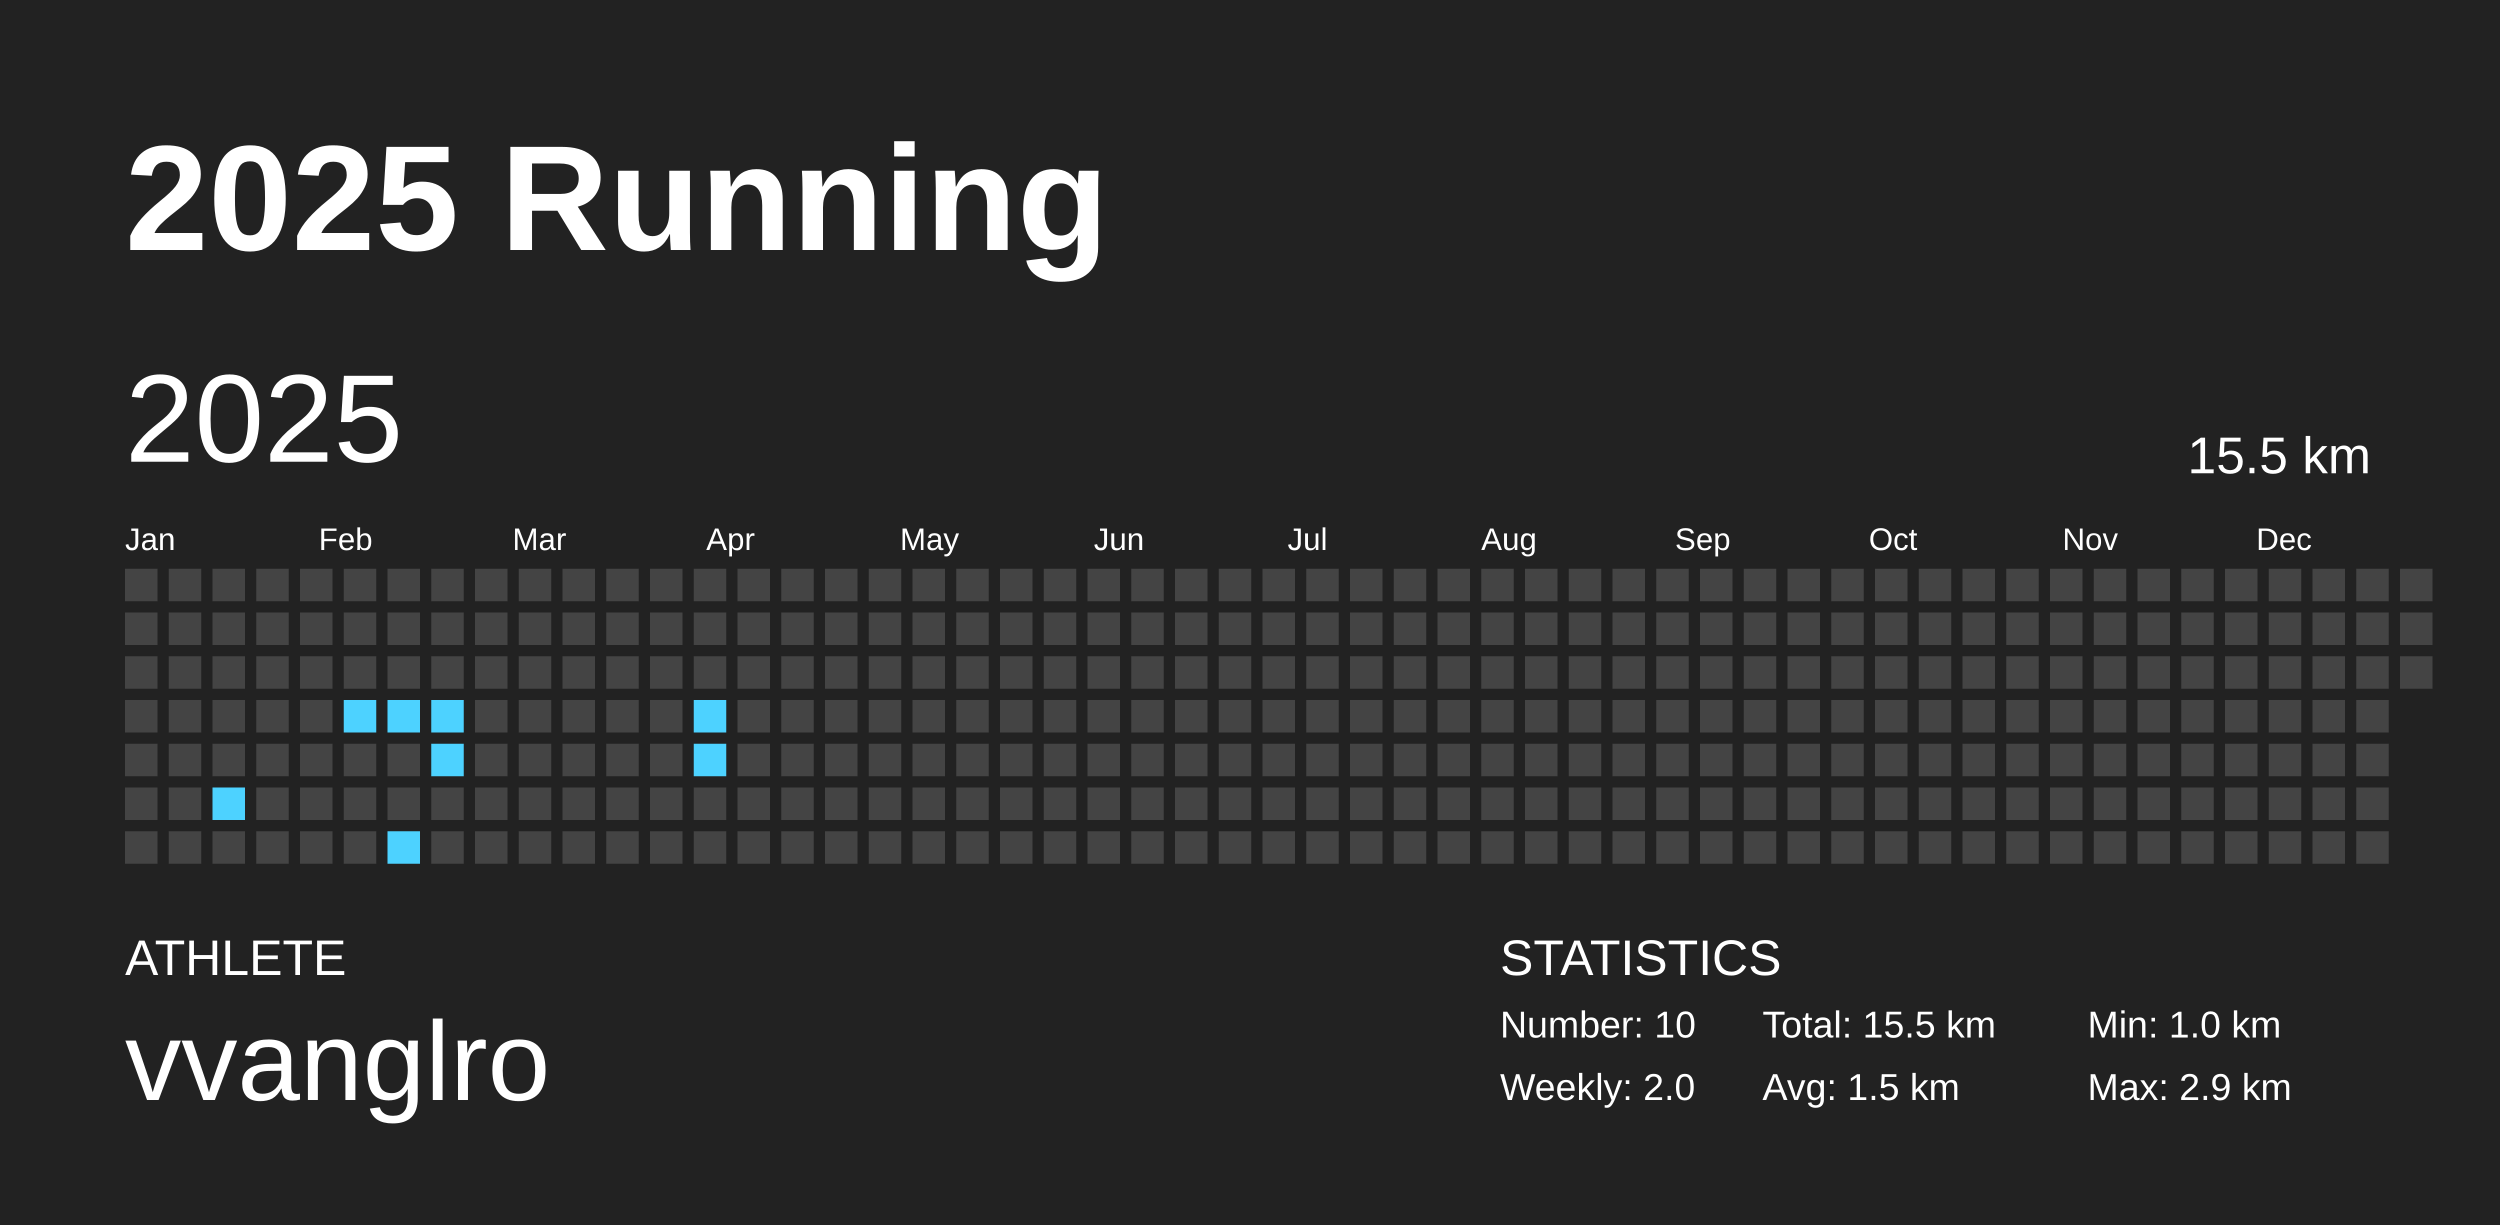
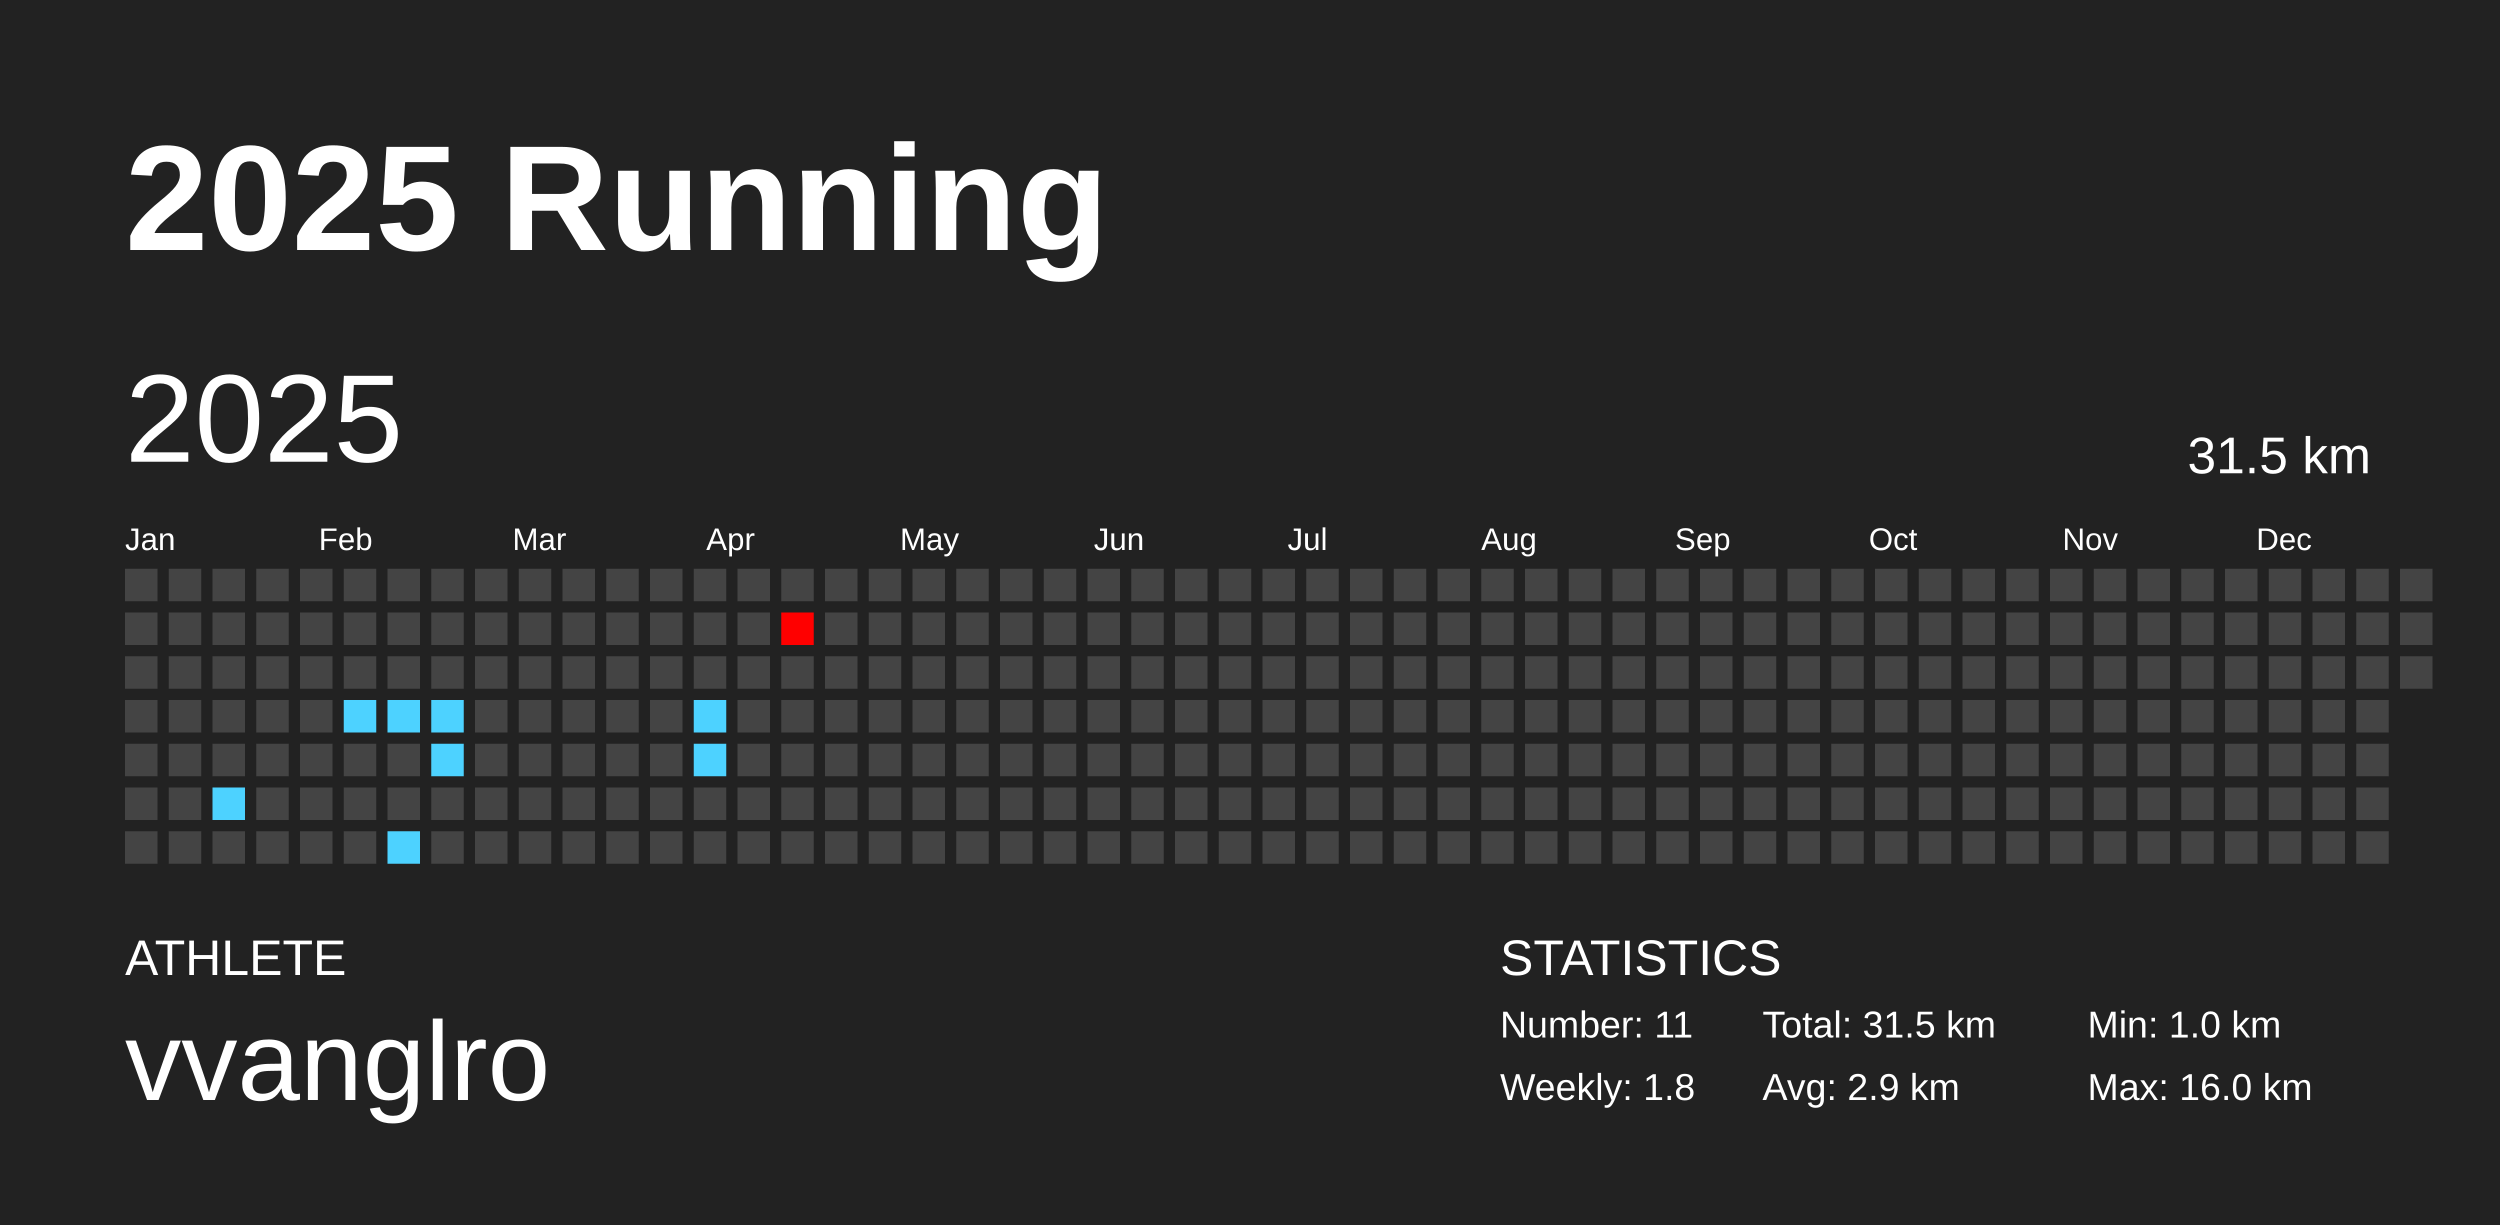
<svg xmlns="http://www.w3.org/2000/svg" baseProfile="full" height="98mm" version="1.1" viewBox="0,0,200,98" width="200mm">
  <defs />
  <rect fill="#222222" height="98" width="200" x="0" y="0" />
  <text fill="#FFFFFF" style="font-size:12px; font-family:Arial; font-weight:bold;" x="10" y="20">2025 Running</text>
  <text fill="#FFFFFF" style="font-size:4px; font-family:Arial" x="10" y="78">ATHLETE</text>
  <text fill="#FFFFFF" style="font-size:9px; font-family:Arial" x="10" y="88">vvanglro</text>
  <text fill="#FFFFFF" style="font-size:4px; font-family:Arial" x="120" y="78">STATISTICS</text>
-   <text fill="#FFFFFF" style="font-size:3px; font-family:Arial" x="120" y="83">Number: 10</text>
-   <text fill="#FFFFFF" style="font-size:3px; font-family:Arial" x="120" y="88">Weekly: 2.0</text>
-   <text fill="#FFFFFF" style="font-size:3px; font-family:Arial" x="141" y="83">Total: 15.5 km</text>
-   <text fill="#FFFFFF" style="font-size:3px; font-family:Arial" x="141" y="88">Avg: 1.5 km</text>
+   <text fill="#FFFFFF" style="font-size:3px; font-family:Arial" x="120" y="83">Number: 11</text>
+   <text fill="#FFFFFF" style="font-size:3px; font-family:Arial" x="120" y="88">Weekly: 1.8</text>
+   <text fill="#FFFFFF" style="font-size:3px; font-family:Arial" x="141" y="83">Total: 31.5 km</text>
+   <text fill="#FFFFFF" style="font-size:3px; font-family:Arial" x="141" y="88">Avg: 2.9 km</text>
  <text fill="#FFFFFF" style="font-size:3px; font-family:Arial" x="167" y="83">Min: 1.0 km</text>
-   <text fill="#FFFFFF" style="font-size:3px; font-family:Arial" x="167" y="88">Max: 2.9 km</text>
+   <text fill="#FFFFFF" style="font-size:3px; font-family:Arial" x="167" y="88">Max: 16.0 km</text>
  <text dominant-baseline="hanging" fill="#FFFFFF" style="font-size:10.0px; font-family:Arial;" x="10" y="30">2025</text>
-   <text dominant-baseline="hanging" fill="#FFFFFF" style="font-size:4.125px; font-family:Arial;" x="175" y="35">15.5 km</text>
+   <text dominant-baseline="hanging" fill="#FFFFFF" style="font-size:4.125px; font-family:Arial;" x="175" y="35">31.5 km</text>
  <text fill="#FFFFFF" style="font-size:2.5px; font-family:Arial" x="10.0" y="44">Jan</text>
  <text fill="#FFFFFF" style="font-size:2.5px; font-family:Arial" x="25.5" y="44">Feb</text>
  <text fill="#FFFFFF" style="font-size:2.5px; font-family:Arial" x="41.0" y="44">Mar</text>
  <text fill="#FFFFFF" style="font-size:2.5px; font-family:Arial" x="56.5" y="44">Apr</text>
  <text fill="#FFFFFF" style="font-size:2.5px; font-family:Arial" x="72.0" y="44">May</text>
  <text fill="#FFFFFF" style="font-size:2.5px; font-family:Arial" x="87.5" y="44">Jun</text>
  <text fill="#FFFFFF" style="font-size:2.5px; font-family:Arial" x="103.0" y="44">Jul</text>
  <text fill="#FFFFFF" style="font-size:2.5px; font-family:Arial" x="118.5" y="44">Aug</text>
  <text fill="#FFFFFF" style="font-size:2.5px; font-family:Arial" x="134.0" y="44">Sep</text>
  <text fill="#FFFFFF" style="font-size:2.5px; font-family:Arial" x="149.5" y="44">Oct</text>
  <text fill="#FFFFFF" style="font-size:2.5px; font-family:Arial" x="165.0" y="44">Nov</text>
  <text fill="#FFFFFF" style="font-size:2.5px; font-family:Arial" x="180.5" y="44">Dec</text>
  <rect fill="#444444" height="2.6" width="2.6" x="10.0" y="45.5" />
  <rect fill="#444444" height="2.6" width="2.6" x="10.0" y="49.0" />
  <rect fill="#444444" height="2.6" width="2.6" x="10.0" y="52.5" />
  <rect fill="#444444" height="2.6" width="2.6" x="10.0" y="56.0" />
  <rect fill="#444444" height="2.6" width="2.6" x="10.0" y="59.5" />
  <rect fill="#444444" height="2.6" width="2.6" x="10.0" y="63.0" />
  <rect fill="#444444" height="2.6" width="2.6" x="10.0" y="66.5" />
  <rect fill="#444444" height="2.6" width="2.6" x="13.5" y="45.5" />
  <rect fill="#444444" height="2.6" width="2.6" x="13.5" y="49.0" />
  <rect fill="#444444" height="2.6" width="2.6" x="13.5" y="52.5" />
  <rect fill="#444444" height="2.6" width="2.6" x="13.5" y="56.0" />
  <rect fill="#444444" height="2.6" width="2.6" x="13.5" y="59.5" />
  <rect fill="#444444" height="2.6" width="2.6" x="13.5" y="63.0" />
  <rect fill="#444444" height="2.6" width="2.6" x="13.5" y="66.5" />
  <rect fill="#444444" height="2.6" width="2.6" x="17.0" y="45.5" />
  <rect fill="#444444" height="2.6" width="2.6" x="17.0" y="49.0" />
  <rect fill="#444444" height="2.6" width="2.6" x="17.0" y="52.5" />
  <rect fill="#444444" height="2.6" width="2.6" x="17.0" y="56.0" />
  <rect fill="#444444" height="2.6" width="2.6" x="17.0" y="59.5" />
  <rect fill="#4dd2ff" height="2.6" width="2.6" x="17.0" y="63.0" />
  <rect fill="#444444" height="2.6" width="2.6" x="17.0" y="66.5" />
  <rect fill="#444444" height="2.6" width="2.6" x="20.5" y="45.5" />
  <rect fill="#444444" height="2.6" width="2.6" x="20.5" y="49.0" />
  <rect fill="#444444" height="2.6" width="2.6" x="20.5" y="52.5" />
  <rect fill="#444444" height="2.6" width="2.6" x="20.5" y="56.0" />
  <rect fill="#444444" height="2.6" width="2.6" x="20.5" y="59.5" />
  <rect fill="#444444" height="2.6" width="2.6" x="20.5" y="63.0" />
  <rect fill="#444444" height="2.6" width="2.6" x="20.5" y="66.5" />
  <rect fill="#444444" height="2.6" width="2.6" x="24.0" y="45.5" />
  <rect fill="#444444" height="2.6" width="2.6" x="24.0" y="49.0" />
  <rect fill="#444444" height="2.6" width="2.6" x="24.0" y="52.5" />
  <rect fill="#444444" height="2.6" width="2.6" x="24.0" y="56.0" />
  <rect fill="#444444" height="2.6" width="2.6" x="24.0" y="59.5" />
  <rect fill="#444444" height="2.6" width="2.6" x="24.0" y="63.0" />
  <rect fill="#444444" height="2.6" width="2.6" x="24.0" y="66.5" />
  <rect fill="#444444" height="2.6" width="2.6" x="27.5" y="45.5" />
  <rect fill="#444444" height="2.6" width="2.6" x="27.5" y="49.0" />
  <rect fill="#444444" height="2.6" width="2.6" x="27.5" y="52.5" />
  <rect fill="#4dd2ff" height="2.6" width="2.6" x="27.5" y="56.0" />
  <rect fill="#444444" height="2.6" width="2.6" x="27.5" y="59.5" />
  <rect fill="#444444" height="2.6" width="2.6" x="27.5" y="63.0" />
  <rect fill="#444444" height="2.6" width="2.6" x="27.5" y="66.5" />
  <rect fill="#444444" height="2.6" width="2.6" x="31.0" y="45.5" />
  <rect fill="#444444" height="2.6" width="2.6" x="31.0" y="49.0" />
  <rect fill="#444444" height="2.6" width="2.6" x="31.0" y="52.5" />
  <rect fill="#4dd2ff" height="2.6" width="2.6" x="31.0" y="56.0" />
  <rect fill="#444444" height="2.6" width="2.6" x="31.0" y="59.5" />
  <rect fill="#444444" height="2.6" width="2.6" x="31.0" y="63.0" />
  <rect fill="#4dd2ff" height="2.6" width="2.6" x="31.0" y="66.5" />
  <rect fill="#444444" height="2.6" width="2.6" x="34.5" y="45.5" />
  <rect fill="#444444" height="2.6" width="2.6" x="34.5" y="49.0" />
  <rect fill="#444444" height="2.6" width="2.6" x="34.5" y="52.5" />
  <rect fill="#4dd2ff" height="2.6" width="2.6" x="34.5" y="56.0" />
  <rect fill="#4dd2ff" height="2.6" width="2.6" x="34.5" y="59.5" />
  <rect fill="#444444" height="2.6" width="2.6" x="34.5" y="63.0" />
  <rect fill="#444444" height="2.6" width="2.6" x="34.5" y="66.5" />
  <rect fill="#444444" height="2.6" width="2.6" x="38.0" y="45.5" />
  <rect fill="#444444" height="2.6" width="2.6" x="38.0" y="49.0" />
  <rect fill="#444444" height="2.6" width="2.6" x="38.0" y="52.5" />
  <rect fill="#444444" height="2.6" width="2.6" x="38.0" y="56.0" />
  <rect fill="#444444" height="2.6" width="2.6" x="38.0" y="59.5" />
  <rect fill="#444444" height="2.6" width="2.6" x="38.0" y="63.0" />
  <rect fill="#444444" height="2.6" width="2.6" x="38.0" y="66.5" />
  <rect fill="#444444" height="2.6" width="2.6" x="41.5" y="45.5" />
  <rect fill="#444444" height="2.6" width="2.6" x="41.5" y="49.0" />
  <rect fill="#444444" height="2.6" width="2.6" x="41.5" y="52.5" />
  <rect fill="#444444" height="2.6" width="2.6" x="41.5" y="56.0" />
  <rect fill="#444444" height="2.6" width="2.6" x="41.5" y="59.5" />
  <rect fill="#444444" height="2.6" width="2.6" x="41.5" y="63.0" />
  <rect fill="#444444" height="2.6" width="2.6" x="41.5" y="66.5" />
  <rect fill="#444444" height="2.6" width="2.6" x="45.0" y="45.5" />
  <rect fill="#444444" height="2.6" width="2.6" x="45.0" y="49.0" />
  <rect fill="#444444" height="2.6" width="2.6" x="45.0" y="52.5" />
  <rect fill="#444444" height="2.6" width="2.6" x="45.0" y="56.0" />
  <rect fill="#444444" height="2.6" width="2.6" x="45.0" y="59.5" />
  <rect fill="#444444" height="2.6" width="2.6" x="45.0" y="63.0" />
  <rect fill="#444444" height="2.6" width="2.6" x="45.0" y="66.5" />
  <rect fill="#444444" height="2.6" width="2.6" x="48.5" y="45.5" />
  <rect fill="#444444" height="2.6" width="2.6" x="48.5" y="49.0" />
  <rect fill="#444444" height="2.6" width="2.6" x="48.5" y="52.5" />
  <rect fill="#444444" height="2.6" width="2.6" x="48.5" y="56.0" />
  <rect fill="#444444" height="2.6" width="2.6" x="48.5" y="59.5" />
  <rect fill="#444444" height="2.6" width="2.6" x="48.5" y="63.0" />
  <rect fill="#444444" height="2.6" width="2.6" x="48.5" y="66.5" />
  <rect fill="#444444" height="2.6" width="2.6" x="52.0" y="45.5" />
  <rect fill="#444444" height="2.6" width="2.6" x="52.0" y="49.0" />
  <rect fill="#444444" height="2.6" width="2.6" x="52.0" y="52.5" />
  <rect fill="#444444" height="2.6" width="2.6" x="52.0" y="56.0" />
  <rect fill="#444444" height="2.6" width="2.6" x="52.0" y="59.5" />
  <rect fill="#444444" height="2.6" width="2.6" x="52.0" y="63.0" />
  <rect fill="#444444" height="2.6" width="2.6" x="52.0" y="66.5" />
  <rect fill="#444444" height="2.6" width="2.6" x="55.5" y="45.5" />
  <rect fill="#444444" height="2.6" width="2.6" x="55.5" y="49.0" />
  <rect fill="#444444" height="2.6" width="2.6" x="55.5" y="52.5" />
  <rect fill="#4dd2ff" height="2.6" width="2.6" x="55.5" y="56.0" />
  <rect fill="#4dd2ff" height="2.6" width="2.6" x="55.5" y="59.5" />
  <rect fill="#444444" height="2.6" width="2.6" x="55.5" y="63.0" />
  <rect fill="#444444" height="2.6" width="2.6" x="55.5" y="66.5" />
  <rect fill="#444444" height="2.6" width="2.6" x="59.0" y="45.5" />
  <rect fill="#444444" height="2.6" width="2.6" x="59.0" y="49.0" />
  <rect fill="#444444" height="2.6" width="2.6" x="59.0" y="52.5" />
  <rect fill="#444444" height="2.6" width="2.6" x="59.0" y="56.0" />
  <rect fill="#444444" height="2.6" width="2.6" x="59.0" y="59.5" />
  <rect fill="#444444" height="2.6" width="2.6" x="59.0" y="63.0" />
  <rect fill="#444444" height="2.6" width="2.6" x="59.0" y="66.5" />
  <rect fill="#444444" height="2.6" width="2.6" x="62.5" y="45.5" />
-   <rect fill="#444444" height="2.6" width="2.6" x="62.5" y="49.0" />
+   <rect fill="#ff0000" height="2.6" width="2.6" x="62.5" y="49.0" />
  <rect fill="#444444" height="2.6" width="2.6" x="62.5" y="52.5" />
  <rect fill="#444444" height="2.6" width="2.6" x="62.5" y="56.0" />
  <rect fill="#444444" height="2.6" width="2.6" x="62.5" y="59.5" />
  <rect fill="#444444" height="2.6" width="2.6" x="62.5" y="63.0" />
  <rect fill="#444444" height="2.6" width="2.6" x="62.5" y="66.5" />
  <rect fill="#444444" height="2.6" width="2.6" x="66.0" y="45.5" />
  <rect fill="#444444" height="2.6" width="2.6" x="66.0" y="49.0" />
  <rect fill="#444444" height="2.6" width="2.6" x="66.0" y="52.5" />
  <rect fill="#444444" height="2.6" width="2.6" x="66.0" y="56.0" />
  <rect fill="#444444" height="2.6" width="2.6" x="66.0" y="59.5" />
  <rect fill="#444444" height="2.6" width="2.6" x="66.0" y="63.0" />
  <rect fill="#444444" height="2.6" width="2.6" x="66.0" y="66.5" />
  <rect fill="#444444" height="2.6" width="2.6" x="69.5" y="45.5" />
  <rect fill="#444444" height="2.6" width="2.6" x="69.5" y="49.0" />
  <rect fill="#444444" height="2.6" width="2.6" x="69.5" y="52.5" />
  <rect fill="#444444" height="2.6" width="2.6" x="69.5" y="56.0" />
  <rect fill="#444444" height="2.6" width="2.6" x="69.5" y="59.5" />
  <rect fill="#444444" height="2.6" width="2.6" x="69.5" y="63.0" />
  <rect fill="#444444" height="2.6" width="2.6" x="69.5" y="66.5" />
  <rect fill="#444444" height="2.6" width="2.6" x="73.0" y="45.5" />
  <rect fill="#444444" height="2.6" width="2.6" x="73.0" y="49.0" />
  <rect fill="#444444" height="2.6" width="2.6" x="73.0" y="52.5" />
  <rect fill="#444444" height="2.6" width="2.6" x="73.0" y="56.0" />
  <rect fill="#444444" height="2.6" width="2.6" x="73.0" y="59.5" />
  <rect fill="#444444" height="2.6" width="2.6" x="73.0" y="63.0" />
  <rect fill="#444444" height="2.6" width="2.6" x="73.0" y="66.5" />
  <rect fill="#444444" height="2.6" width="2.6" x="76.5" y="45.5" />
  <rect fill="#444444" height="2.6" width="2.6" x="76.5" y="49.0" />
  <rect fill="#444444" height="2.6" width="2.6" x="76.5" y="52.5" />
  <rect fill="#444444" height="2.6" width="2.6" x="76.5" y="56.0" />
  <rect fill="#444444" height="2.6" width="2.6" x="76.5" y="59.5" />
  <rect fill="#444444" height="2.6" width="2.6" x="76.5" y="63.0" />
  <rect fill="#444444" height="2.6" width="2.6" x="76.5" y="66.5" />
  <rect fill="#444444" height="2.6" width="2.6" x="80.0" y="45.5" />
  <rect fill="#444444" height="2.6" width="2.6" x="80.0" y="49.0" />
  <rect fill="#444444" height="2.6" width="2.6" x="80.0" y="52.5" />
  <rect fill="#444444" height="2.6" width="2.6" x="80.0" y="56.0" />
  <rect fill="#444444" height="2.6" width="2.6" x="80.0" y="59.5" />
  <rect fill="#444444" height="2.6" width="2.6" x="80.0" y="63.0" />
  <rect fill="#444444" height="2.6" width="2.6" x="80.0" y="66.5" />
  <rect fill="#444444" height="2.6" width="2.6" x="83.5" y="45.5" />
  <rect fill="#444444" height="2.6" width="2.6" x="83.5" y="49.0" />
  <rect fill="#444444" height="2.6" width="2.6" x="83.5" y="52.5" />
  <rect fill="#444444" height="2.6" width="2.6" x="83.5" y="56.0" />
  <rect fill="#444444" height="2.6" width="2.6" x="83.5" y="59.5" />
  <rect fill="#444444" height="2.6" width="2.6" x="83.5" y="63.0" />
  <rect fill="#444444" height="2.6" width="2.6" x="83.5" y="66.5" />
  <rect fill="#444444" height="2.6" width="2.6" x="87.0" y="45.5" />
  <rect fill="#444444" height="2.6" width="2.6" x="87.0" y="49.0" />
  <rect fill="#444444" height="2.6" width="2.6" x="87.0" y="52.5" />
  <rect fill="#444444" height="2.6" width="2.6" x="87.0" y="56.0" />
  <rect fill="#444444" height="2.6" width="2.6" x="87.0" y="59.5" />
  <rect fill="#444444" height="2.6" width="2.6" x="87.0" y="63.0" />
  <rect fill="#444444" height="2.6" width="2.6" x="87.0" y="66.5" />
  <rect fill="#444444" height="2.6" width="2.6" x="90.5" y="45.5" />
  <rect fill="#444444" height="2.6" width="2.6" x="90.5" y="49.0" />
  <rect fill="#444444" height="2.6" width="2.6" x="90.5" y="52.5" />
  <rect fill="#444444" height="2.6" width="2.6" x="90.5" y="56.0" />
  <rect fill="#444444" height="2.6" width="2.6" x="90.5" y="59.5" />
  <rect fill="#444444" height="2.6" width="2.6" x="90.5" y="63.0" />
  <rect fill="#444444" height="2.6" width="2.6" x="90.5" y="66.5" />
  <rect fill="#444444" height="2.6" width="2.6" x="94.0" y="45.5" />
  <rect fill="#444444" height="2.6" width="2.6" x="94.0" y="49.0" />
  <rect fill="#444444" height="2.6" width="2.6" x="94.0" y="52.5" />
  <rect fill="#444444" height="2.6" width="2.6" x="94.0" y="56.0" />
  <rect fill="#444444" height="2.6" width="2.6" x="94.0" y="59.5" />
  <rect fill="#444444" height="2.6" width="2.6" x="94.0" y="63.0" />
  <rect fill="#444444" height="2.6" width="2.6" x="94.0" y="66.5" />
  <rect fill="#444444" height="2.6" width="2.6" x="97.5" y="45.5" />
  <rect fill="#444444" height="2.6" width="2.6" x="97.5" y="49.0" />
  <rect fill="#444444" height="2.6" width="2.6" x="97.5" y="52.5" />
  <rect fill="#444444" height="2.6" width="2.6" x="97.5" y="56.0" />
  <rect fill="#444444" height="2.6" width="2.6" x="97.5" y="59.5" />
  <rect fill="#444444" height="2.6" width="2.6" x="97.5" y="63.0" />
  <rect fill="#444444" height="2.6" width="2.6" x="97.5" y="66.5" />
  <rect fill="#444444" height="2.6" width="2.6" x="101.0" y="45.5" />
  <rect fill="#444444" height="2.6" width="2.6" x="101.0" y="49.0" />
  <rect fill="#444444" height="2.6" width="2.6" x="101.0" y="52.5" />
  <rect fill="#444444" height="2.6" width="2.6" x="101.0" y="56.0" />
  <rect fill="#444444" height="2.6" width="2.6" x="101.0" y="59.5" />
  <rect fill="#444444" height="2.6" width="2.6" x="101.0" y="63.0" />
  <rect fill="#444444" height="2.6" width="2.6" x="101.0" y="66.5" />
  <rect fill="#444444" height="2.6" width="2.6" x="104.5" y="45.5" />
  <rect fill="#444444" height="2.6" width="2.6" x="104.5" y="49.0" />
  <rect fill="#444444" height="2.6" width="2.6" x="104.5" y="52.5" />
  <rect fill="#444444" height="2.6" width="2.6" x="104.5" y="56.0" />
  <rect fill="#444444" height="2.6" width="2.6" x="104.5" y="59.5" />
  <rect fill="#444444" height="2.6" width="2.6" x="104.5" y="63.0" />
  <rect fill="#444444" height="2.6" width="2.6" x="104.5" y="66.5" />
  <rect fill="#444444" height="2.6" width="2.6" x="108.0" y="45.5" />
  <rect fill="#444444" height="2.6" width="2.6" x="108.0" y="49.0" />
  <rect fill="#444444" height="2.6" width="2.6" x="108.0" y="52.5" />
  <rect fill="#444444" height="2.6" width="2.6" x="108.0" y="56.0" />
  <rect fill="#444444" height="2.6" width="2.6" x="108.0" y="59.5" />
  <rect fill="#444444" height="2.6" width="2.6" x="108.0" y="63.0" />
  <rect fill="#444444" height="2.6" width="2.6" x="108.0" y="66.5" />
  <rect fill="#444444" height="2.6" width="2.6" x="111.5" y="45.5" />
  <rect fill="#444444" height="2.6" width="2.6" x="111.5" y="49.0" />
  <rect fill="#444444" height="2.6" width="2.6" x="111.5" y="52.5" />
  <rect fill="#444444" height="2.6" width="2.6" x="111.5" y="56.0" />
  <rect fill="#444444" height="2.6" width="2.6" x="111.5" y="59.5" />
  <rect fill="#444444" height="2.6" width="2.6" x="111.5" y="63.0" />
  <rect fill="#444444" height="2.6" width="2.6" x="111.5" y="66.5" />
  <rect fill="#444444" height="2.6" width="2.6" x="115.0" y="45.5" />
  <rect fill="#444444" height="2.6" width="2.6" x="115.0" y="49.0" />
  <rect fill="#444444" height="2.6" width="2.6" x="115.0" y="52.5" />
  <rect fill="#444444" height="2.6" width="2.6" x="115.0" y="56.0" />
  <rect fill="#444444" height="2.6" width="2.6" x="115.0" y="59.5" />
  <rect fill="#444444" height="2.6" width="2.6" x="115.0" y="63.0" />
  <rect fill="#444444" height="2.6" width="2.6" x="115.0" y="66.5" />
  <rect fill="#444444" height="2.6" width="2.6" x="118.5" y="45.5" />
  <rect fill="#444444" height="2.6" width="2.6" x="118.5" y="49.0" />
  <rect fill="#444444" height="2.6" width="2.6" x="118.5" y="52.5" />
  <rect fill="#444444" height="2.6" width="2.6" x="118.5" y="56.0" />
  <rect fill="#444444" height="2.6" width="2.6" x="118.5" y="59.5" />
  <rect fill="#444444" height="2.6" width="2.6" x="118.5" y="63.0" />
  <rect fill="#444444" height="2.6" width="2.6" x="118.5" y="66.5" />
  <rect fill="#444444" height="2.6" width="2.6" x="122.0" y="45.5" />
  <rect fill="#444444" height="2.6" width="2.6" x="122.0" y="49.0" />
  <rect fill="#444444" height="2.6" width="2.6" x="122.0" y="52.5" />
  <rect fill="#444444" height="2.6" width="2.6" x="122.0" y="56.0" />
  <rect fill="#444444" height="2.6" width="2.6" x="122.0" y="59.5" />
  <rect fill="#444444" height="2.6" width="2.6" x="122.0" y="63.0" />
  <rect fill="#444444" height="2.6" width="2.6" x="122.0" y="66.5" />
  <rect fill="#444444" height="2.6" width="2.6" x="125.5" y="45.5" />
  <rect fill="#444444" height="2.6" width="2.6" x="125.5" y="49.0" />
  <rect fill="#444444" height="2.6" width="2.6" x="125.5" y="52.5" />
  <rect fill="#444444" height="2.6" width="2.6" x="125.5" y="56.0" />
  <rect fill="#444444" height="2.6" width="2.6" x="125.5" y="59.5" />
  <rect fill="#444444" height="2.6" width="2.6" x="125.5" y="63.0" />
  <rect fill="#444444" height="2.6" width="2.6" x="125.5" y="66.5" />
  <rect fill="#444444" height="2.6" width="2.6" x="129.0" y="45.5" />
  <rect fill="#444444" height="2.6" width="2.6" x="129.0" y="49.0" />
  <rect fill="#444444" height="2.6" width="2.6" x="129.0" y="52.5" />
  <rect fill="#444444" height="2.6" width="2.6" x="129.0" y="56.0" />
  <rect fill="#444444" height="2.6" width="2.6" x="129.0" y="59.5" />
  <rect fill="#444444" height="2.6" width="2.6" x="129.0" y="63.0" />
  <rect fill="#444444" height="2.6" width="2.6" x="129.0" y="66.5" />
  <rect fill="#444444" height="2.6" width="2.6" x="132.5" y="45.5" />
  <rect fill="#444444" height="2.6" width="2.6" x="132.5" y="49.0" />
  <rect fill="#444444" height="2.6" width="2.6" x="132.5" y="52.5" />
  <rect fill="#444444" height="2.6" width="2.6" x="132.5" y="56.0" />
  <rect fill="#444444" height="2.6" width="2.6" x="132.5" y="59.5" />
  <rect fill="#444444" height="2.6" width="2.6" x="132.5" y="63.0" />
  <rect fill="#444444" height="2.6" width="2.6" x="132.5" y="66.5" />
  <rect fill="#444444" height="2.6" width="2.6" x="136.0" y="45.5" />
  <rect fill="#444444" height="2.6" width="2.6" x="136.0" y="49.0" />
  <rect fill="#444444" height="2.6" width="2.6" x="136.0" y="52.5" />
  <rect fill="#444444" height="2.6" width="2.6" x="136.0" y="56.0" />
  <rect fill="#444444" height="2.6" width="2.6" x="136.0" y="59.5" />
  <rect fill="#444444" height="2.6" width="2.6" x="136.0" y="63.0" />
  <rect fill="#444444" height="2.6" width="2.6" x="136.0" y="66.5" />
  <rect fill="#444444" height="2.6" width="2.6" x="139.5" y="45.5" />
  <rect fill="#444444" height="2.6" width="2.6" x="139.5" y="49.0" />
  <rect fill="#444444" height="2.6" width="2.6" x="139.5" y="52.5" />
  <rect fill="#444444" height="2.6" width="2.6" x="139.5" y="56.0" />
  <rect fill="#444444" height="2.6" width="2.6" x="139.5" y="59.5" />
  <rect fill="#444444" height="2.6" width="2.6" x="139.5" y="63.0" />
  <rect fill="#444444" height="2.6" width="2.6" x="139.5" y="66.5" />
  <rect fill="#444444" height="2.6" width="2.6" x="143.0" y="45.5" />
  <rect fill="#444444" height="2.6" width="2.6" x="143.0" y="49.0" />
  <rect fill="#444444" height="2.6" width="2.6" x="143.0" y="52.5" />
  <rect fill="#444444" height="2.6" width="2.6" x="143.0" y="56.0" />
  <rect fill="#444444" height="2.6" width="2.6" x="143.0" y="59.5" />
  <rect fill="#444444" height="2.6" width="2.6" x="143.0" y="63.0" />
  <rect fill="#444444" height="2.6" width="2.6" x="143.0" y="66.5" />
  <rect fill="#444444" height="2.6" width="2.6" x="146.5" y="45.5" />
  <rect fill="#444444" height="2.6" width="2.6" x="146.5" y="49.0" />
  <rect fill="#444444" height="2.6" width="2.6" x="146.5" y="52.5" />
  <rect fill="#444444" height="2.6" width="2.6" x="146.5" y="56.0" />
  <rect fill="#444444" height="2.6" width="2.6" x="146.5" y="59.5" />
  <rect fill="#444444" height="2.6" width="2.6" x="146.5" y="63.0" />
  <rect fill="#444444" height="2.6" width="2.6" x="146.5" y="66.5" />
  <rect fill="#444444" height="2.6" width="2.6" x="150.0" y="45.5" />
  <rect fill="#444444" height="2.6" width="2.6" x="150.0" y="49.0" />
  <rect fill="#444444" height="2.6" width="2.6" x="150.0" y="52.5" />
  <rect fill="#444444" height="2.6" width="2.6" x="150.0" y="56.0" />
  <rect fill="#444444" height="2.6" width="2.6" x="150.0" y="59.5" />
  <rect fill="#444444" height="2.6" width="2.6" x="150.0" y="63.0" />
  <rect fill="#444444" height="2.6" width="2.6" x="150.0" y="66.5" />
  <rect fill="#444444" height="2.6" width="2.6" x="153.5" y="45.5" />
  <rect fill="#444444" height="2.6" width="2.6" x="153.5" y="49.0" />
  <rect fill="#444444" height="2.6" width="2.6" x="153.5" y="52.5" />
  <rect fill="#444444" height="2.6" width="2.6" x="153.5" y="56.0" />
  <rect fill="#444444" height="2.6" width="2.6" x="153.5" y="59.5" />
  <rect fill="#444444" height="2.6" width="2.6" x="153.5" y="63.0" />
  <rect fill="#444444" height="2.6" width="2.6" x="153.5" y="66.5" />
  <rect fill="#444444" height="2.6" width="2.6" x="157.0" y="45.5" />
  <rect fill="#444444" height="2.6" width="2.6" x="157.0" y="49.0" />
  <rect fill="#444444" height="2.6" width="2.6" x="157.0" y="52.5" />
  <rect fill="#444444" height="2.6" width="2.6" x="157.0" y="56.0" />
  <rect fill="#444444" height="2.6" width="2.6" x="157.0" y="59.5" />
  <rect fill="#444444" height="2.6" width="2.6" x="157.0" y="63.0" />
  <rect fill="#444444" height="2.6" width="2.6" x="157.0" y="66.5" />
  <rect fill="#444444" height="2.6" width="2.6" x="160.5" y="45.5" />
  <rect fill="#444444" height="2.6" width="2.6" x="160.5" y="49.0" />
  <rect fill="#444444" height="2.6" width="2.6" x="160.5" y="52.5" />
  <rect fill="#444444" height="2.6" width="2.6" x="160.5" y="56.0" />
  <rect fill="#444444" height="2.6" width="2.6" x="160.5" y="59.5" />
  <rect fill="#444444" height="2.6" width="2.6" x="160.5" y="63.0" />
  <rect fill="#444444" height="2.6" width="2.6" x="160.5" y="66.5" />
  <rect fill="#444444" height="2.6" width="2.6" x="164.0" y="45.5" />
  <rect fill="#444444" height="2.6" width="2.6" x="164.0" y="49.0" />
  <rect fill="#444444" height="2.6" width="2.6" x="164.0" y="52.5" />
  <rect fill="#444444" height="2.6" width="2.6" x="164.0" y="56.0" />
  <rect fill="#444444" height="2.6" width="2.6" x="164.0" y="59.5" />
  <rect fill="#444444" height="2.6" width="2.6" x="164.0" y="63.0" />
  <rect fill="#444444" height="2.6" width="2.6" x="164.0" y="66.5" />
  <rect fill="#444444" height="2.6" width="2.6" x="167.5" y="45.5" />
  <rect fill="#444444" height="2.6" width="2.6" x="167.5" y="49.0" />
  <rect fill="#444444" height="2.6" width="2.6" x="167.5" y="52.5" />
  <rect fill="#444444" height="2.6" width="2.6" x="167.5" y="56.0" />
  <rect fill="#444444" height="2.6" width="2.6" x="167.5" y="59.5" />
  <rect fill="#444444" height="2.6" width="2.6" x="167.5" y="63.0" />
  <rect fill="#444444" height="2.6" width="2.6" x="167.5" y="66.5" />
  <rect fill="#444444" height="2.6" width="2.6" x="171.0" y="45.5" />
  <rect fill="#444444" height="2.6" width="2.6" x="171.0" y="49.0" />
  <rect fill="#444444" height="2.6" width="2.6" x="171.0" y="52.5" />
  <rect fill="#444444" height="2.6" width="2.6" x="171.0" y="56.0" />
  <rect fill="#444444" height="2.6" width="2.6" x="171.0" y="59.5" />
  <rect fill="#444444" height="2.6" width="2.6" x="171.0" y="63.0" />
  <rect fill="#444444" height="2.6" width="2.6" x="171.0" y="66.5" />
  <rect fill="#444444" height="2.6" width="2.6" x="174.5" y="45.5" />
  <rect fill="#444444" height="2.6" width="2.6" x="174.5" y="49.0" />
  <rect fill="#444444" height="2.6" width="2.6" x="174.5" y="52.5" />
  <rect fill="#444444" height="2.6" width="2.6" x="174.5" y="56.0" />
  <rect fill="#444444" height="2.6" width="2.6" x="174.5" y="59.5" />
  <rect fill="#444444" height="2.6" width="2.6" x="174.5" y="63.0" />
  <rect fill="#444444" height="2.6" width="2.6" x="174.5" y="66.5" />
  <rect fill="#444444" height="2.6" width="2.6" x="178.0" y="45.5" />
  <rect fill="#444444" height="2.6" width="2.6" x="178.0" y="49.0" />
  <rect fill="#444444" height="2.6" width="2.6" x="178.0" y="52.5" />
  <rect fill="#444444" height="2.6" width="2.6" x="178.0" y="56.0" />
  <rect fill="#444444" height="2.6" width="2.6" x="178.0" y="59.5" />
  <rect fill="#444444" height="2.6" width="2.6" x="178.0" y="63.0" />
  <rect fill="#444444" height="2.6" width="2.6" x="178.0" y="66.5" />
  <rect fill="#444444" height="2.6" width="2.6" x="181.5" y="45.5" />
  <rect fill="#444444" height="2.6" width="2.6" x="181.5" y="49.0" />
  <rect fill="#444444" height="2.6" width="2.6" x="181.5" y="52.5" />
  <rect fill="#444444" height="2.6" width="2.6" x="181.5" y="56.0" />
  <rect fill="#444444" height="2.6" width="2.6" x="181.5" y="59.5" />
  <rect fill="#444444" height="2.6" width="2.6" x="181.5" y="63.0" />
  <rect fill="#444444" height="2.6" width="2.6" x="181.5" y="66.5" />
  <rect fill="#444444" height="2.6" width="2.6" x="185.0" y="45.5" />
  <rect fill="#444444" height="2.6" width="2.6" x="185.0" y="49.0" />
  <rect fill="#444444" height="2.6" width="2.6" x="185.0" y="52.5" />
  <rect fill="#444444" height="2.6" width="2.6" x="185.0" y="56.0" />
  <rect fill="#444444" height="2.6" width="2.6" x="185.0" y="59.5" />
  <rect fill="#444444" height="2.6" width="2.6" x="185.0" y="63.0" />
  <rect fill="#444444" height="2.6" width="2.6" x="185.0" y="66.5" />
  <rect fill="#444444" height="2.6" width="2.6" x="188.5" y="45.5" />
  <rect fill="#444444" height="2.6" width="2.6" x="188.5" y="49.0" />
  <rect fill="#444444" height="2.6" width="2.6" x="188.5" y="52.5" />
  <rect fill="#444444" height="2.6" width="2.6" x="188.5" y="56.0" />
  <rect fill="#444444" height="2.6" width="2.6" x="188.5" y="59.5" />
  <rect fill="#444444" height="2.6" width="2.6" x="188.5" y="63.0" />
  <rect fill="#444444" height="2.6" width="2.6" x="188.5" y="66.5" />
  <rect fill="#444444" height="2.6" width="2.6" x="192.0" y="45.5" />
  <rect fill="#444444" height="2.6" width="2.6" x="192.0" y="49.0" />
  <rect fill="#444444" height="2.6" width="2.6" x="192.0" y="52.5" />
</svg>
